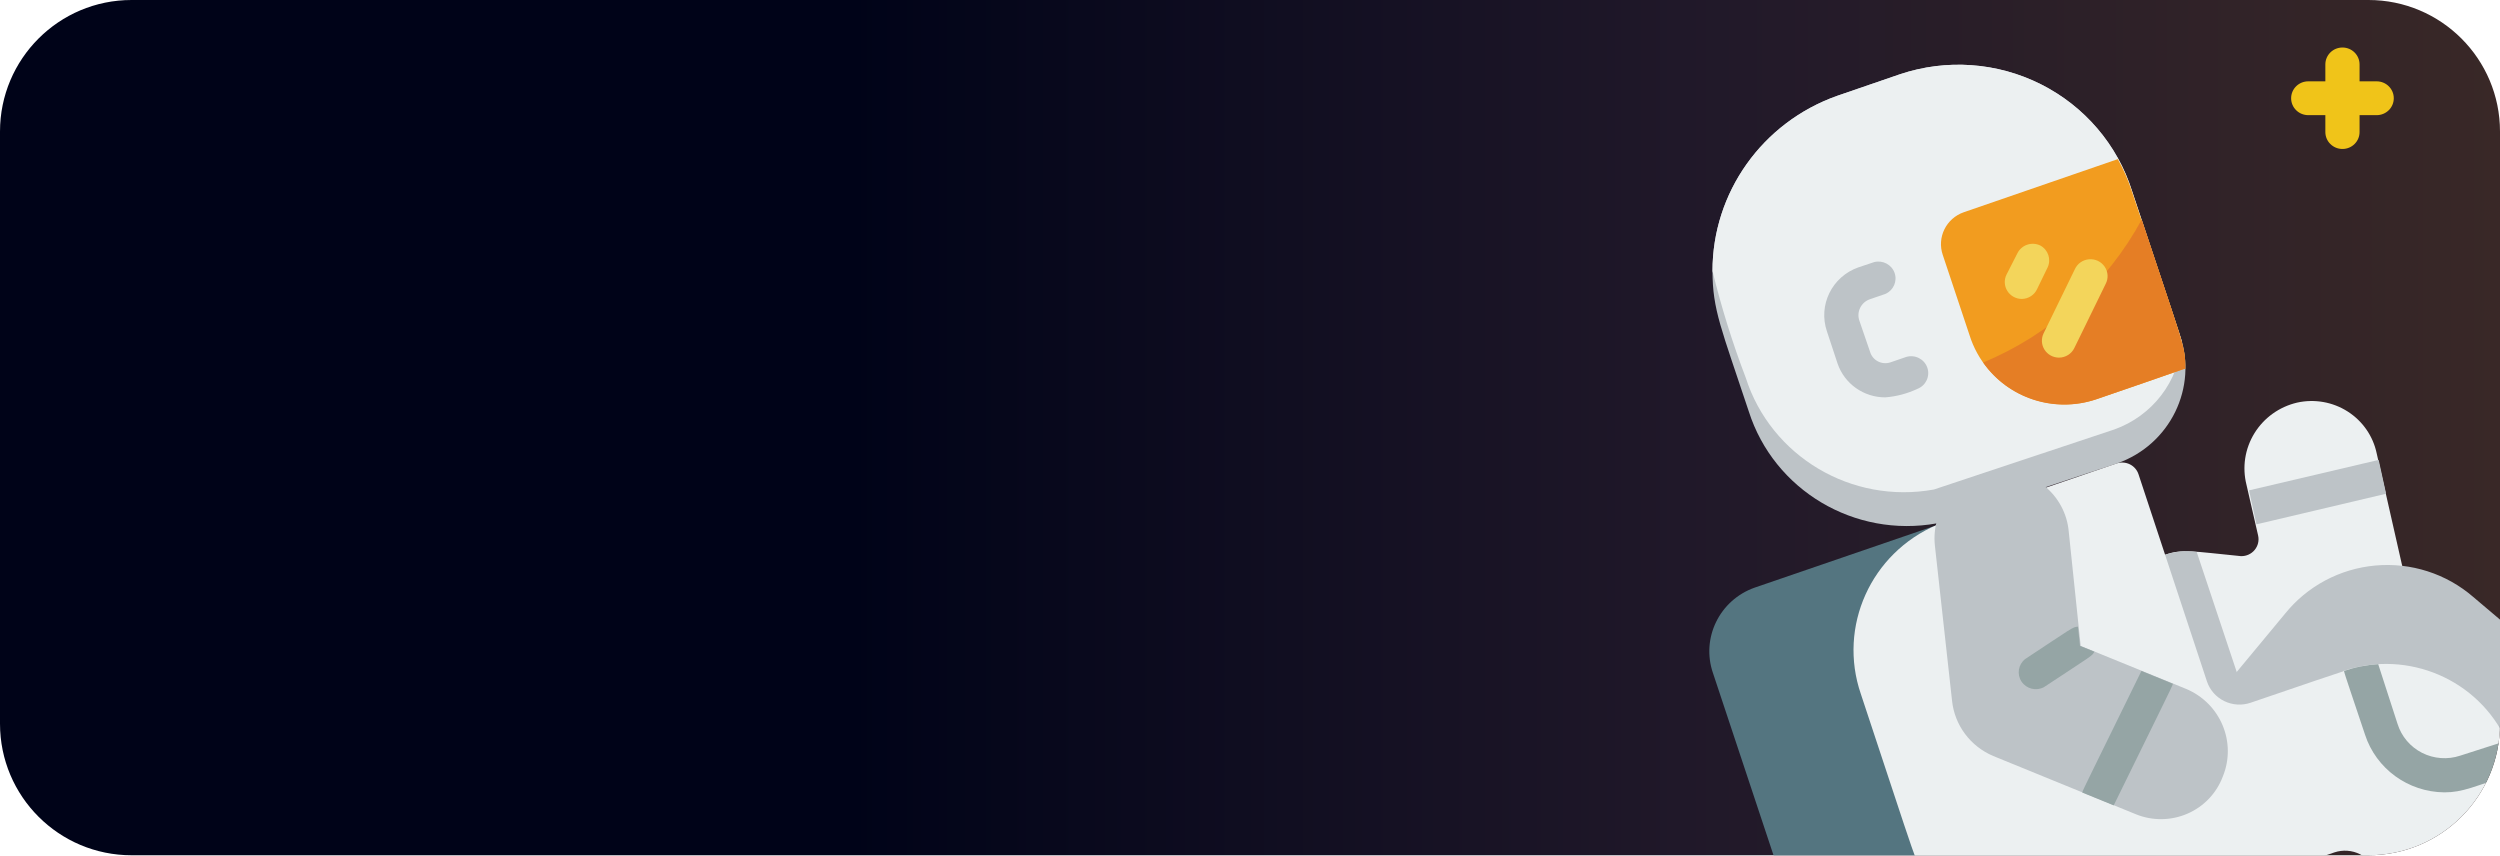
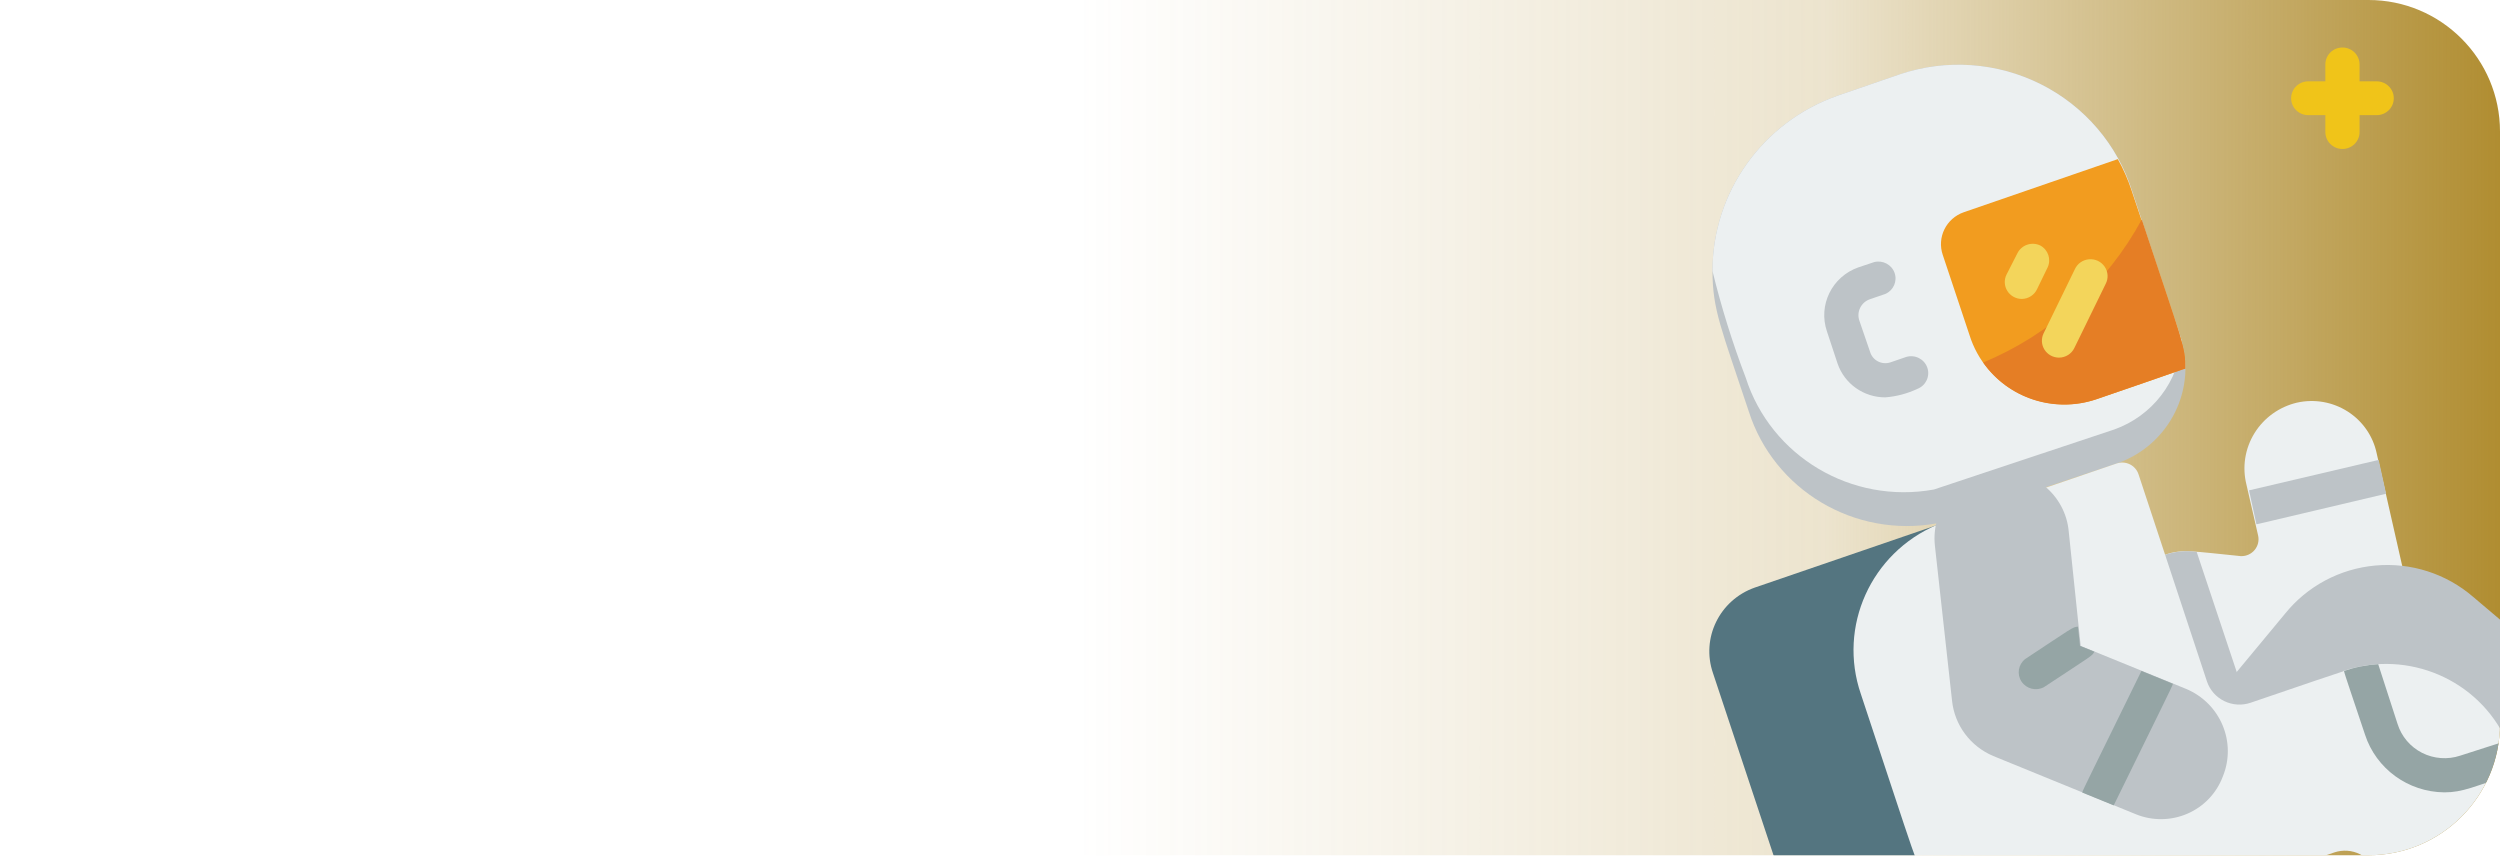
<svg xmlns="http://www.w3.org/2000/svg" width="228" height="78" viewBox="0 0 228 78" fill="none">
-   <rect width="228" height="78" rx="12" fill="url(#paint0_linear)" />
+   <path d="M216 0H12C5.373 0 0 5.373 0 12V66C0 72.627 5.373 78 12 78H216C222.627 78 228 72.627 228 66V12C228 5.373 222.627 0 216 0Z" fill="url(#paint0_linear)" />
  <mask id="mask0" mask-type="alpha" maskUnits="userSpaceOnUse" x="0" y="0" width="228" height="78">
-     <rect width="228" height="78" rx="12" fill="#F29C1F" />
+     <path d="M216 0H12C5.373 0 0 5.373 0 12V66C0 72.627 5.373 78 12 78H216C222.627 78 228 72.627 228 66V12C228 5.373 222.627 0 216 0Z" fill="#F29C1F" />
  </mask>
  <g mask="url(#mask0)">
    <path d="M219.874 52.139L216.753 69.102L198.029 70.644L197.451 50.597C199.012 50.041 199.963 50.288 204.379 50.72C204.86 50.732 205.319 50.524 205.624 50.156C205.929 49.788 206.046 49.302 205.94 48.839L204.879 44.212C204.475 42.612 204.736 40.92 205.604 39.512C206.472 38.103 207.874 37.097 209.497 36.718C211.081 36.366 212.742 36.658 214.106 37.528C215.47 38.398 216.424 39.773 216.753 41.344L219.093 51.661L219.874 52.139Z" fill="#ECF0F1" />
    <path d="M218.641 58.862L216.753 69.102L198.029 70.644L197.451 50.597C198.379 50.287 199.368 50.197 200.338 50.335L204.707 63.443C217.642 58.94 217.112 59.032 218.641 58.862Z" fill="#BDC3C7" />
    <path d="M217.611 45.03C205.659 47.836 205.94 47.806 205.784 47.806L205.113 44.721C217.237 41.884 216.784 41.961 216.94 41.961L217.611 45.03Z" fill="#BDC3C7" />
    <path d="M229.236 69.241L234.915 62.363L225.553 54.436C223.102 52.318 219.88 51.283 216.637 51.575C213.394 51.866 210.414 53.458 208.389 55.978L201.711 64.028L229.236 69.241Z" fill="#BDC3C7" />
-     <path d="M193.098 42.254L176.652 47.728C169.144 49.089 161.786 44.713 159.488 37.52C156.991 29.979 156.18 28.267 156.18 24.72C156.174 17.559 160.72 11.166 167.539 8.744L173.281 6.77C177.514 5.352 182.146 5.682 186.129 7.685C190.112 9.688 193.108 13.194 194.44 17.41L198.809 30.549C200.464 35.338 197.92 40.552 193.098 42.254V42.254Z" fill="#BDC3C7" />
-     <path d="M198.98 31.135C198.712 34.782 196.297 37.93 192.817 39.17L176.371 44.644C168.863 46.005 161.505 41.629 159.207 34.435C157.997 31.261 156.986 28.017 156.18 24.72C156.174 17.559 160.72 11.166 167.539 8.744L173.281 6.77C177.514 5.352 182.146 5.682 186.129 7.685C190.112 9.688 193.108 13.194 194.44 17.41C198.216 28.76 198.887 30.734 198.98 31.135V31.135Z" fill="#ECF0F1" />
-     <path d="M199.292 33.633C199.136 33.633 199.292 33.633 191.147 36.425C188.83 37.187 186.3 36.993 184.13 35.887C181.959 34.781 180.332 32.857 179.616 30.549L177.182 23.255C176.632 21.655 177.488 19.915 179.101 19.354L193.145 14.511C193.652 15.415 194.07 16.366 194.393 17.349C199.136 31.552 199.324 31.567 199.292 33.633V33.633Z" fill="#F29C1F" />
-     <path d="M171.939 36.24C169.968 36.243 168.216 35.001 167.586 33.156L166.618 30.226C165.798 27.829 167.077 25.226 169.49 24.381L170.925 23.903C171.709 23.704 172.517 24.131 172.785 24.886C173.053 25.641 172.693 26.473 171.955 26.802L170.519 27.296C169.71 27.585 169.291 28.469 169.583 29.269L170.551 32.091C170.662 32.466 170.922 32.78 171.273 32.961C171.623 33.141 172.033 33.172 172.407 33.047L173.843 32.554C174.646 32.313 175.498 32.744 175.771 33.528C176.044 34.313 175.64 35.17 174.857 35.469C173.94 35.899 172.951 36.16 171.939 36.24V36.24Z" fill="#BDC3C7" />
+     <path d="M193.098 42.254L176.652 47.728C169.144 49.089 161.786 44.713 159.488 37.52C156.991 29.979 156.18 28.267 156.18 24.72C156.174 17.559 160.72 11.166 167.539 8.744L173.281 6.77C177.514 5.352 182.146 5.682 186.129 7.685C190.112 9.688 193.108 13.194 194.44 17.41L198.809 30.549C200.464 35.338 197.92 40.552 193.098 42.254Z" fill="#BDC3C7" />
+     <path d="M198.98 31.135C198.712 34.782 196.297 37.93 192.817 39.17L176.371 44.644C168.863 46.005 161.505 41.629 159.207 34.435C157.997 31.261 156.986 28.017 156.18 24.72C156.174 17.559 160.72 11.166 167.539 8.744L173.281 6.77C177.514 5.352 182.146 5.682 186.129 7.685C190.112 9.688 193.108 13.194 194.44 17.41C198.216 28.76 198.887 30.734 198.98 31.135Z" fill="#ECF0F1" />
+     <path d="M199.292 33.633C199.136 33.633 199.292 33.633 191.147 36.425C188.83 37.187 186.3 36.993 184.13 35.887C181.959 34.781 180.332 32.857 179.616 30.549L177.182 23.255C176.632 21.655 177.488 19.915 179.101 19.354L193.145 14.511C193.652 15.415 194.07 16.366 194.393 17.349C199.136 31.552 199.324 31.567 199.292 33.633Z" fill="#F29C1F" />
+     <path d="M171.939 36.24C169.968 36.243 168.216 35.001 167.586 33.156L166.618 30.226C165.798 27.829 167.077 25.226 169.49 24.381L170.925 23.903C171.709 23.704 172.517 24.131 172.785 24.886C173.053 25.641 172.693 26.473 171.955 26.802L170.519 27.296C169.71 27.585 169.291 28.469 169.583 29.269L170.551 32.091C170.662 32.466 170.922 32.78 171.273 32.961C171.623 33.141 172.033 33.172 172.407 33.047L173.843 32.554C174.646 32.313 175.498 32.744 175.771 33.528C176.044 34.313 175.64 35.17 174.857 35.469C173.94 35.899 172.951 36.16 171.939 36.24Z" fill="#BDC3C7" />
    <path d="M176.62 47.898L160.034 53.588C156.819 54.723 155.123 58.199 156.226 61.391L162.047 78.91C162.532 80.442 163.622 81.716 165.069 82.444C166.517 83.172 168.2 83.293 169.739 82.78L175.481 80.806L176.62 47.898Z" fill="#547580" />
-     <path d="M233.074 80.591L218.688 85.51L216.753 79.681C216.51 78.913 215.964 78.274 215.239 77.909C214.514 77.543 213.67 77.481 212.899 77.738L189.899 85.618C184.612 87.395 178.784 85.321 175.856 80.622C174.748 78.879 174.92 78.972 169.708 63.288C167.603 57.145 170.625 50.434 176.652 47.867L193.035 42.269C193.432 42.133 193.868 42.161 194.244 42.347C194.62 42.533 194.904 42.861 195.033 43.256L201.274 62.147C201.537 62.929 202.106 63.575 202.853 63.94C203.601 64.305 204.465 64.359 205.253 64.09C216.41 60.266 213.226 61.438 213.757 61.176C219.628 59.221 226.043 61.981 228.596 67.56C229.095 68.485 228.846 67.853 233.074 80.591V80.591Z" fill="#ECF0F1" />
-     <path d="M229.673 70.367C225.584 71.77 224.601 72.263 222.916 72.263C219.614 72.228 216.705 70.111 215.692 67.005C214.787 64.275 213.773 61.345 213.773 61.191C214.78 60.846 215.83 60.639 216.893 60.574L218.656 66.018C219.01 67.16 219.817 68.113 220.892 68.659C221.968 69.205 223.221 69.298 224.367 68.917L228.596 67.56C229.025 68.468 229.385 69.406 229.673 70.367V70.367Z" fill="#95A5A5" />
+     <path d="M233.074 80.591L218.688 85.51L216.753 79.681C216.51 78.913 215.964 78.274 215.239 77.909C214.514 77.543 213.67 77.481 212.899 77.738L189.899 85.618C184.612 87.395 178.784 85.321 175.856 80.622C174.748 78.879 174.92 78.972 169.708 63.288C167.603 57.145 170.625 50.434 176.652 47.867L193.035 42.269C193.432 42.133 193.868 42.161 194.244 42.347C194.62 42.533 194.904 42.861 195.033 43.256L201.274 62.147C201.537 62.929 202.106 63.575 202.853 63.94C203.601 64.305 204.465 64.359 205.253 64.09C216.41 60.266 213.226 61.438 213.757 61.176C219.628 59.221 226.043 61.981 228.596 67.56C229.095 68.485 228.846 67.853 233.074 80.591Z" fill="#ECF0F1" />
+     <path d="M229.673 70.367C225.584 71.77 224.601 72.263 222.916 72.263C219.614 72.228 216.705 70.111 215.692 67.005C214.787 64.275 213.773 61.345 213.773 61.191C214.78 60.846 215.83 60.639 216.893 60.574L218.656 66.018C219.01 67.16 219.817 68.113 220.892 68.659C221.968 69.205 223.221 69.298 224.367 68.917L228.596 67.56C229.025 68.468 229.385 69.406 229.673 70.367Z" fill="#95A5A5" />
    <path d="M213.632 13.586C212.77 13.586 212.072 12.896 212.072 12.044V5.875C212.072 5.024 212.77 4.333 213.632 4.333C214.494 4.333 215.192 5.024 215.192 5.875V12.044C215.192 12.896 214.494 13.586 213.632 13.586Z" fill="#F0C419" />
    <path d="M216.753 10.502H210.511C209.65 10.502 208.951 9.811 208.951 8.96C208.951 8.108 209.65 7.418 210.511 7.418H216.753C217.615 7.418 218.313 8.108 218.313 8.96C218.313 9.811 217.615 10.502 216.753 10.502Z" fill="#F0C419" />
-     <path d="M202.71 70.844C202.142 72.349 200.982 73.562 199.495 74.207C198.007 74.852 196.319 74.874 194.814 74.268L181.785 68.948C179.693 68.065 178.252 66.127 178.025 63.89L176.464 49.779C176.096 46.448 178.486 43.435 181.848 42.994C183.489 42.8 185.14 43.271 186.425 44.299C187.709 45.327 188.518 46.826 188.666 48.453L189.759 58.909L199.37 62.826C202.517 64.144 204.006 67.719 202.71 70.844V70.844Z" fill="#BDC3C7" />
+     <path d="M202.71 70.844C202.142 72.349 200.982 73.562 199.495 74.207C198.007 74.852 196.319 74.874 194.814 74.268L181.785 68.948C179.693 68.065 178.252 66.127 178.025 63.89L176.464 49.779C176.096 46.448 178.486 43.435 181.848 42.994C183.489 42.8 185.14 43.271 186.425 44.299C187.709 45.327 188.518 46.826 188.666 48.453L189.759 58.909L199.37 62.826C202.517 64.144 204.006 67.719 202.71 70.844Z" fill="#BDC3C7" />
    <path d="M198.169 62.363C198.169 62.517 196.905 64.984 192.77 73.451L189.899 72.279C189.899 72.124 191.147 69.688 195.298 61.191L198.169 62.363Z" fill="#95A5A5" />
    <path d="M191.007 59.433C190.788 59.849 190.882 59.71 186.404 62.671C185.694 63.048 184.811 62.828 184.366 62.164C183.921 61.5 184.06 60.611 184.687 60.111C189.01 57.258 189.01 57.181 189.509 57.151L189.696 58.908L191.007 59.433Z" fill="#95A5A5" />
    <path d="M199.292 33.633C199.136 33.633 199.292 33.633 191.147 36.425C187.345 37.7 183.147 36.328 180.865 33.063C187.055 30.479 192.161 25.874 195.329 20.017C199.121 31.49 199.324 31.598 199.292 33.633Z" fill="#E57E25" />
    <path d="M184.391 27.264C183.856 27.263 183.36 26.991 183.075 26.544C182.79 26.096 182.757 25.536 182.987 25.059L183.985 23.101C184.167 22.732 184.489 22.45 184.882 22.317C185.274 22.184 185.704 22.211 186.076 22.391C186.792 22.779 187.084 23.646 186.747 24.381L185.795 26.339C185.551 26.893 185.002 27.254 184.391 27.264Z" fill="#F3D55B" />
    <path d="M187.777 32.616C187.242 32.614 186.746 32.342 186.461 31.895C186.176 31.448 186.143 30.887 186.373 30.41L189.228 24.55C189.461 24.038 189.957 23.692 190.522 23.646C191.088 23.599 191.635 23.86 191.95 24.328C192.265 24.794 192.298 25.394 192.037 25.892L189.181 31.737C188.923 32.272 188.377 32.614 187.777 32.616Z" fill="#F3D55B" />
  </g>
  <defs>
    <linearGradient id="paint0_linear" x1="0" y1="39" x2="228" y2="39" gradientUnits="userSpaceOnUse">
-       <stop offset="0.339" stop-color="#000318" />
-       <stop offset="0.672" stop-color="#201829" />
-       <stop offset="1" stop-color="#392827" />
+       <stop offset="0.431" stop-color="#B08D31" stop-opacity="0" />
+       <stop offset="0.73" stop-color="#B08D31" stop-opacity="0.237" />
+       <stop offset="1" stop-color="#B08D31" />
    </linearGradient>
  </defs>
</svg>
